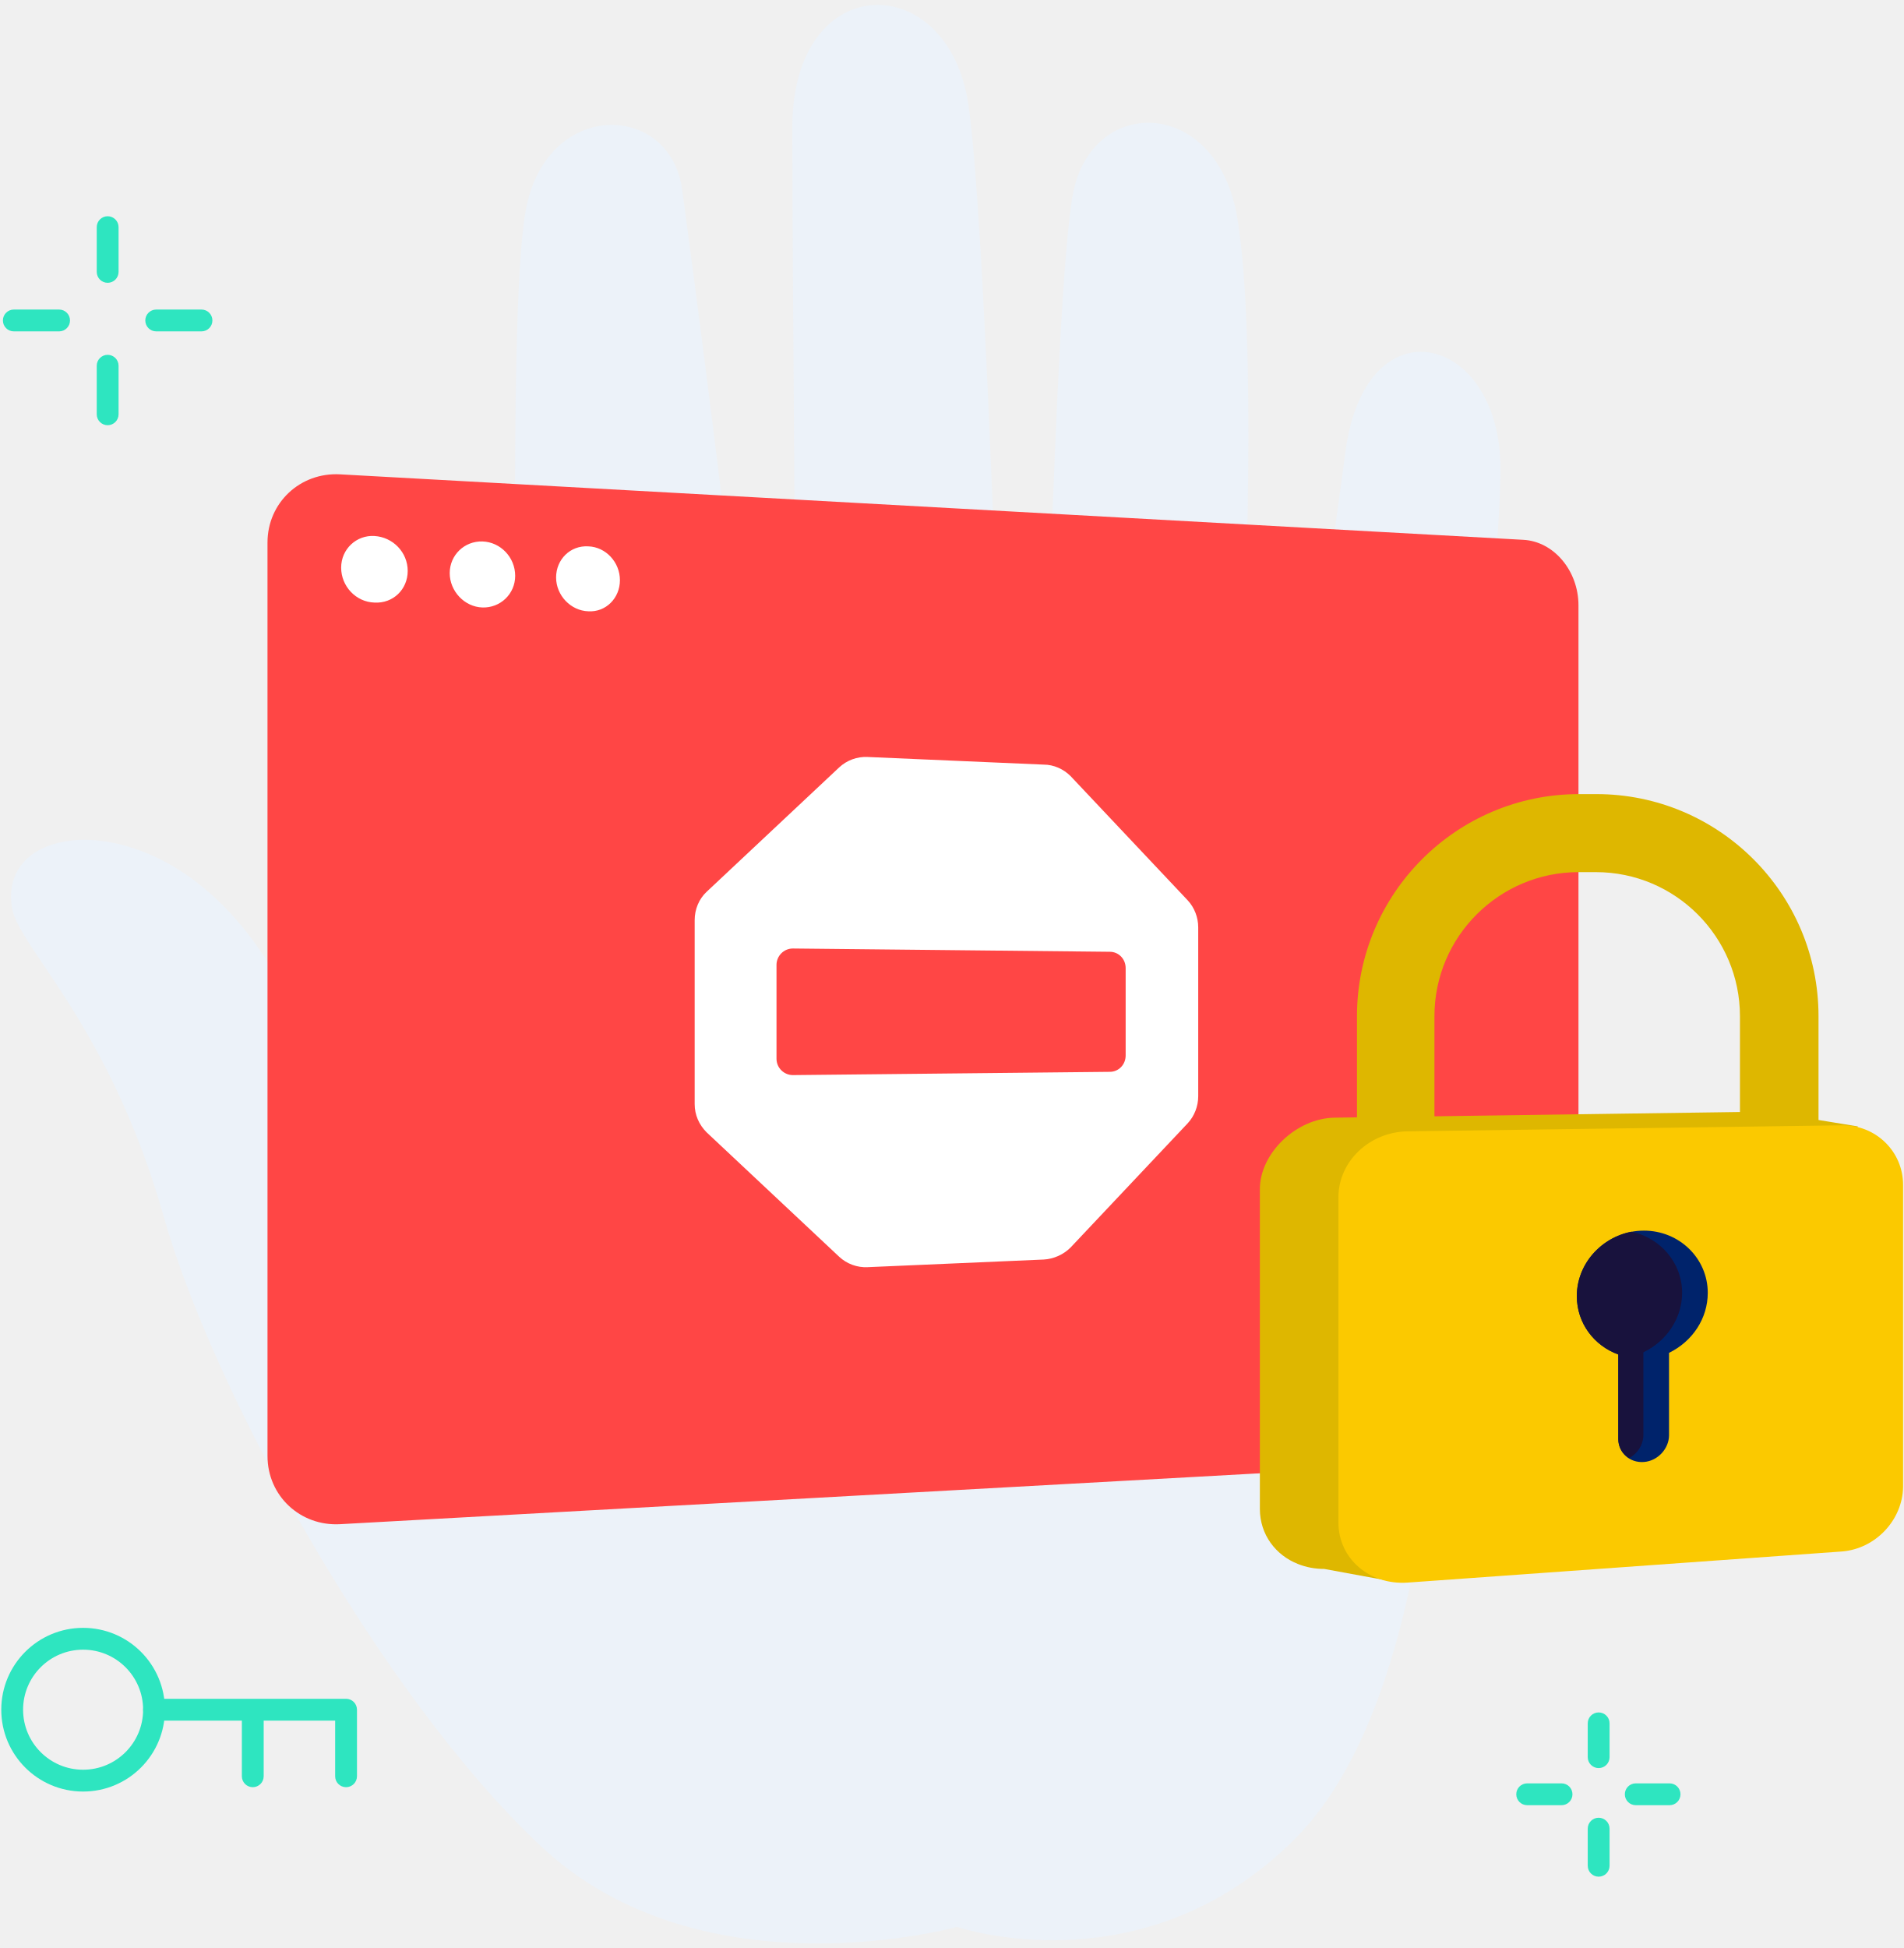
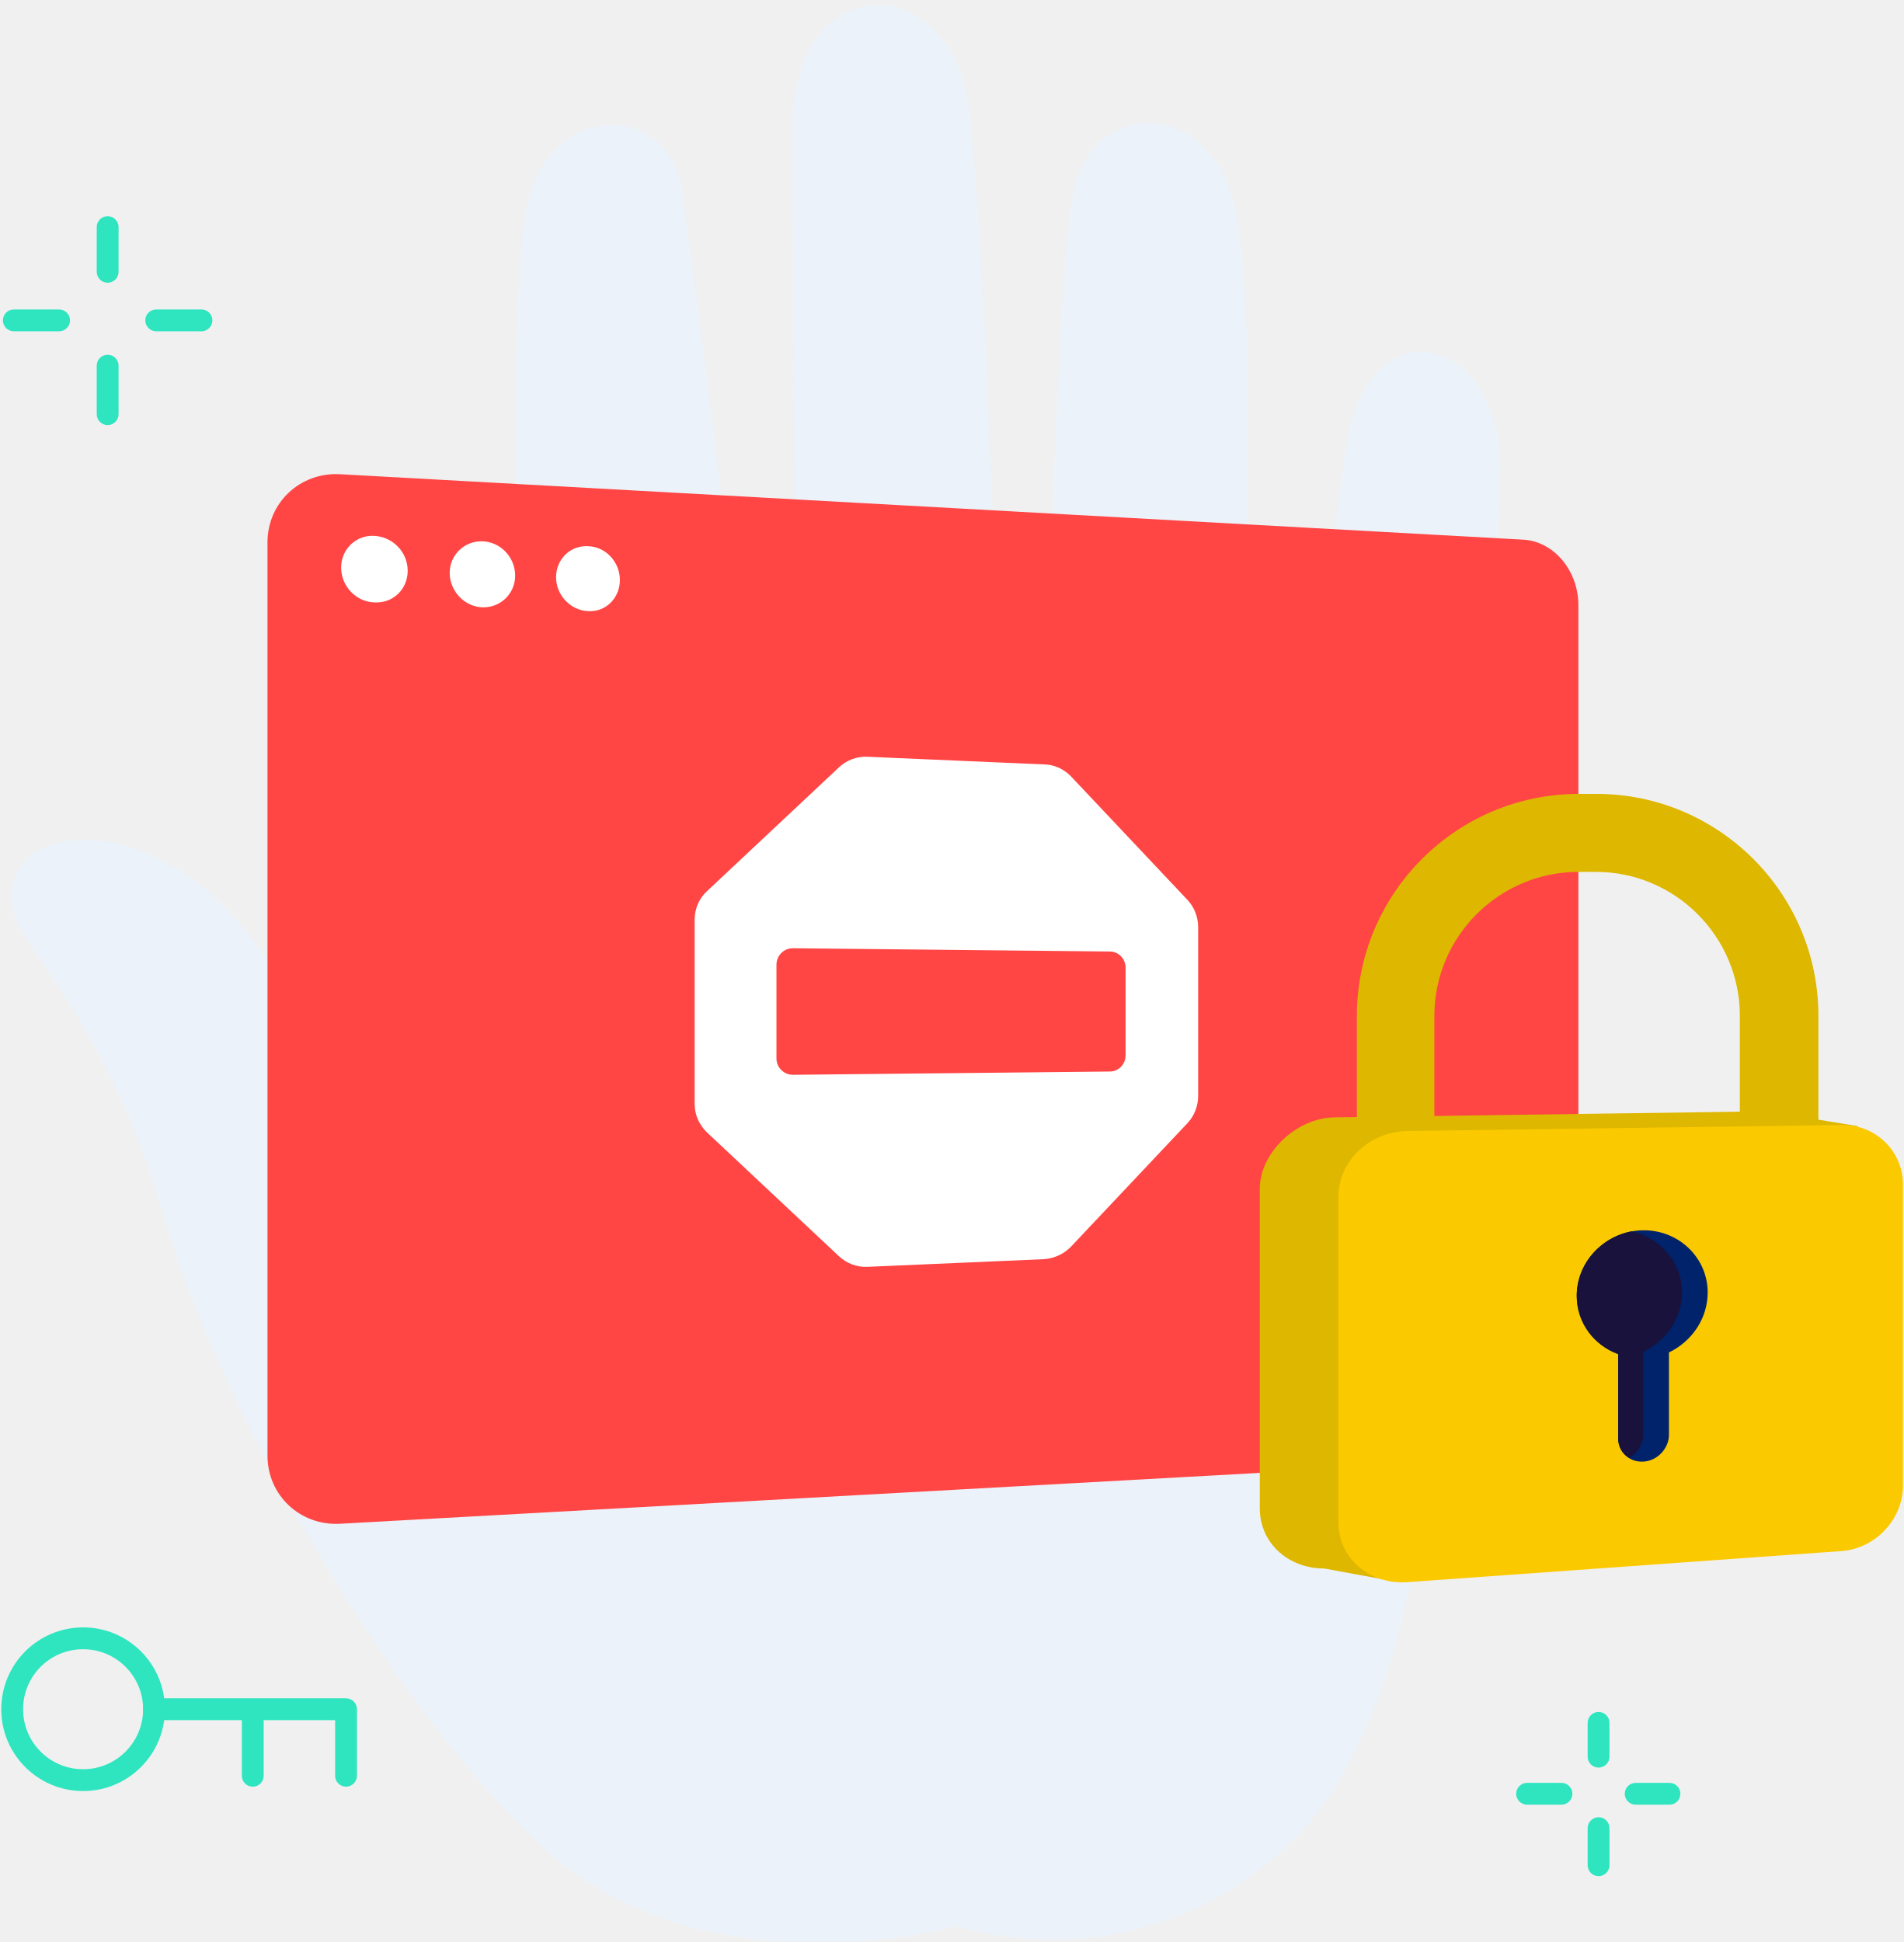
- <svg xmlns="http://www.w3.org/2000/svg" width="349" height="357" fill="none">
+ <svg xmlns="http://www.w3.org/2000/svg" viewBox="0 0 349 356" fill="none">
  <path d="M275.033 85.83c0 24.7-9.9 83.9-9.9 117.1 0 33.2 0 106.3-27.8 134.1-27.8 27.8-61.9 16.1-61.9 16.1s-46.7 13-76.3-14.8c-29.6-27.8-60.1-83.5-69.1-115.3-9.9-35-26.5-49.3-27.8-56.5-1.3-7.2 3.6-12.1 12.1-12.6 8.5-.4 22.9 4 34.5 22 11.6 18 17.5 26 23.8 35.9 6.3 9.9 20.6 23.3 20.6 23.3s.4-44.9 1.3-64.1c.9-19.3-1.8-111.7 1.8-132.3 3.6-20.6 26.5-20.2 28.7-4 2.2 16.1 8.8 66.8 9.8 79.8s3.7 44.4 3.7 44.4l7.6-2.7s-.9-105.8-.9-132.9c0-29.2 28.7-29.2 32.3-4 3.6 25.2 6.7 142.8 6.7 142.8l6.7 2.7s2.2-111.7 5.8-129.6c3.6-17.9 26.5-17.5 30.1 4.9 3.6 22.4 1.3 72.2.9 94.2s-.9 43.5-.9 43.5l5.4 4s11-73.3 14.4-99.1c3.7-27.8 28.4-21.5 28.4 3.1z" fill="#ECF2F9" />
  <path d="M279.233 267.33l-216.9 12c-7.3.4-13.3-5.2-13.3-12.5V99.43c0-7.3 6-12.9 13.3-12.5l216.9 12c5.6.3 10.1 5.7 10.1 12v144.4c0 6.3-4.5 11.7-10.1 12z" fill="#FF4645" />
  <path d="M191.333 140.128l-32.3-1.4c-1.9-.1-3.8.6-5.2 1.9l-24.3 22.8c-1.4 1.3-2.2 3.2-2.2 5.2v33.7c0 2 .8 3.8 2.2 5.2l24.3 22.8c1.4 1.3 3.3 2 5.2 1.9l32.3-1.4c1.8-.1 3.6-.9 4.9-2.2l21.5-22.8c1.2-1.3 1.9-3.1 1.9-4.9v-31c0-1.8-.7-3.6-1.9-4.9l-21.5-22.8c-1.3-1.3-3.1-2.1-4.9-2.1z" fill="#fff" />
  <path d="M203.433 196.428l-58.1.6c-1.6 0-3-1.3-3-3v-17.2c0-1.6 1.3-3 3-3l58.1.6c1.6 0 2.9 1.3 2.9 3v16c0 1.7-1.3 3-2.9 3z" fill="#FF4645" />
  <path fill-rule="evenodd" clip-rule="evenodd" d="M74.733 104.63c0 3.4-2.7 6-6.1 5.8-3.4-.1-6.1-3-6.1-6.4 0-3.4 2.8-6 6.1-5.8 3.4.2 6.1 3 6.1 6.4zm19.7.9c0 3.3-2.7 5.9-6 5.8-3.3-.1-6-3-6-6.3s2.7-5.9 6-5.8c3.3.1 6 2.9 6 6.3zm13.4 6.498c3.2.2 5.8-2.4 5.8-5.7 0-3.3-2.6-6.1-5.8-6.2-3.3-.2-5.9 2.4-5.9 5.7 0 3.3 2.7 6.1 5.9 6.2z" fill="#fff" />
  <path fill-rule="evenodd" clip-rule="evenodd" d="M248.733 248.231h84.6v-62c0-22.5-18.3-40.7-40.7-40.7h-3.2c-22.5 0-40.7 18.3-40.7 40.7v62zm70.2-14.3h-56v-47.7c0-14.6 11.9-26.4 26.4-26.4h3.2c14.6 0 26.4 11.9 26.4 26.4v47.7z" fill="#DEB700" />
  <path d="M340.533 206.43s-16.3-2.7-17.3-2.7l-78.6 1.1c-7 .1-13.7 6.5-13.7 13.1v58.6c0 4.7 2.9 8.5 7 10.1 1.5.6 3.1.9 4.8.9l12.5 2.3 7.6-3.7 60.4-4.3c6.2-.4 11.2-5.8 11.2-11.9v-43.3l6.1-20.2z" fill="#DEB700" />
  <path d="M337.633 284.332l-79.6 5.7c-7 .5-12.7-4.4-12.7-11v-59.6c0-6.6 5.7-12 12.7-12.1l79.6-1.1c6.2-.1 11.2 4.8 11.2 10.9v55.4c-.1 6-5 11.3-11.2 11.8z" fill="#FBC900" />
  <path d="M313.033 236.931c0-6.3-5.2-11.4-11.7-11.4-6.7 0-12.3 5.4-12.3 12 0 5 3.2 9.1 7.6 10.7v15.5c0 2.5 2.1 4.4 4.7 4.2 2.6-.2 4.6-2.5 4.6-4.9v-15.1c4.3-2.1 7.1-6.3 7.1-11z" fill="#00236B" />
  <path d="M308.333 236.93c0-5.5-4-10.1-9.3-11.2-5.6 1.1-10 6-10 11.8 0 5 3.2 9.1 7.6 10.7v15.5c0 1.5.8 2.8 2 3.5 1.6-.9 2.6-2.5 2.6-4.3v-15.1c4.2-2 7.1-6.2 7.1-10.9z" fill="#18123D" />
  <path d="M21.733 41.629a2 2 0 0 0-4 0h4zm-4 8.2a2 2 0 1 0 4 0h-4zm4 17.198a2 2 0 0 0-4 0h4zm-4 8.9a2 2 0 1 0 4 0h-4zm19.2-15.197a2 2 0 0 0 0-4v4zm-8.3-4a2 2 0 1 0 0 4v-4zm-17.8 4a2 2 0 0 0 0-4v4zm-8.3-4a2 2 0 1 0 0 4v-4zm15.2-15.101v8.2h4v-8.2h-4zm0 25.398v8.9h4v-8.9h-4zm19.2-10.297h-8.3v4h8.3v-4zm-26.1 0h-8.3v4h8.3v-4zm284.2 259.098a2 2 0 0 0-4 0h4zm-4 6.2a2 2 0 1 0 4 0h-4zm4 13.1a2 2 0 0 0-4 0h4zm-4 6.8a2 2 0 1 0 4 0h-4zm15-11.1a2 2 0 0 0 0-4v4zm-6.2-4a2 2 0 0 0 0 4v-4zm-13.6 4a2 2 0 0 0 0-4v4zm-6.3-4a2 2 0 0 0 0 4v-4zm11.1-11v6.2h4v-6.2h-4zm0 19.3v6.8h4v-6.8h-4zm15-8.3h-6.2v4h6.2v-4zm-19.8 0h-6.3v4h6.3v-4z" fill="#2EE5C0" />
  <path clip-rule="evenodd" d="M15.233 326.328c7.18 0 13-5.82 13-13s-5.82-13-13-13-13 5.82-13 13 5.82 13 13 13z" stroke="#2EE5C0" stroke-width="4" stroke-linecap="round" stroke-linejoin="round" />
  <path d="M28.233 311.328a2 2 0 0 0 0 4v-4zm35.2 2h2a2 2 0 0 0-2-2v2zm-2 12.2a2 2 0 1 0 4 0h-4zm-17.1 0a2 2 0 1 0 4 0h-4zm4-12.2a2 2 0 0 0-4 0h4zm-20.1 2h35.2v-4h-35.2v4zm33.2-2v12.2h4v-12.2h-4zm-13.1 12.2v-12.2h-4v12.2h4z" fill="#2EE5C0" />
</svg>
